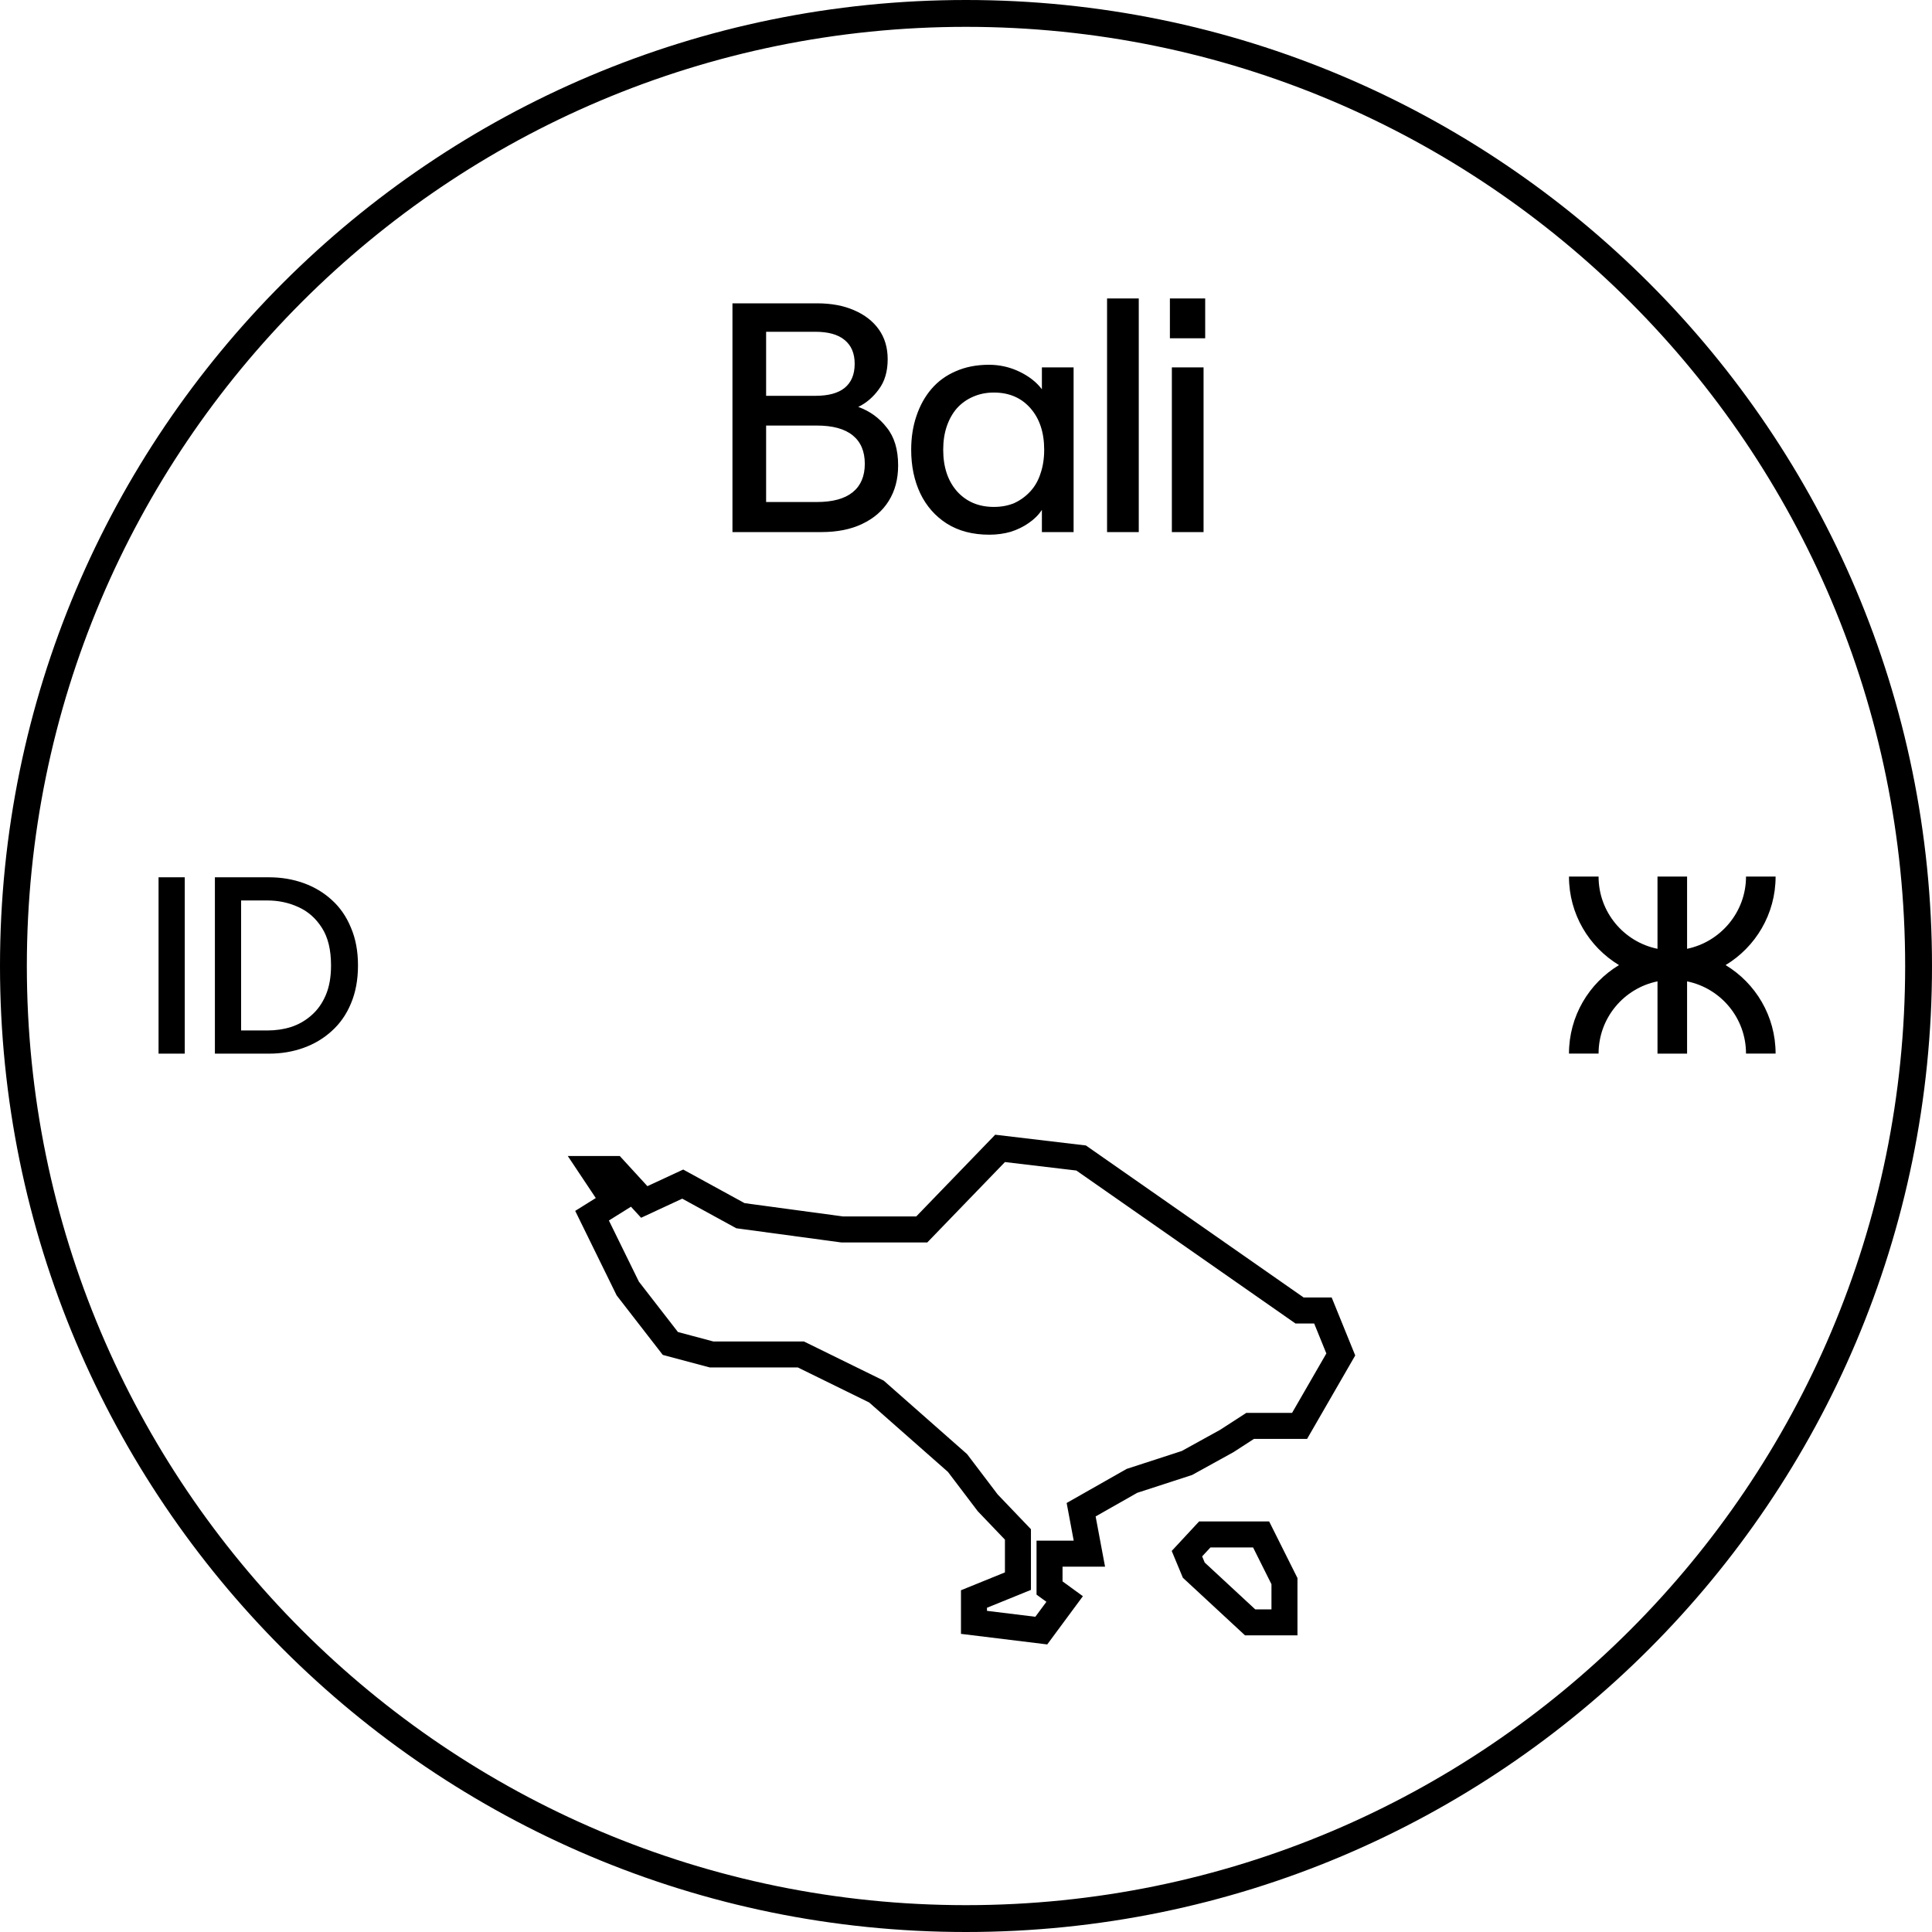
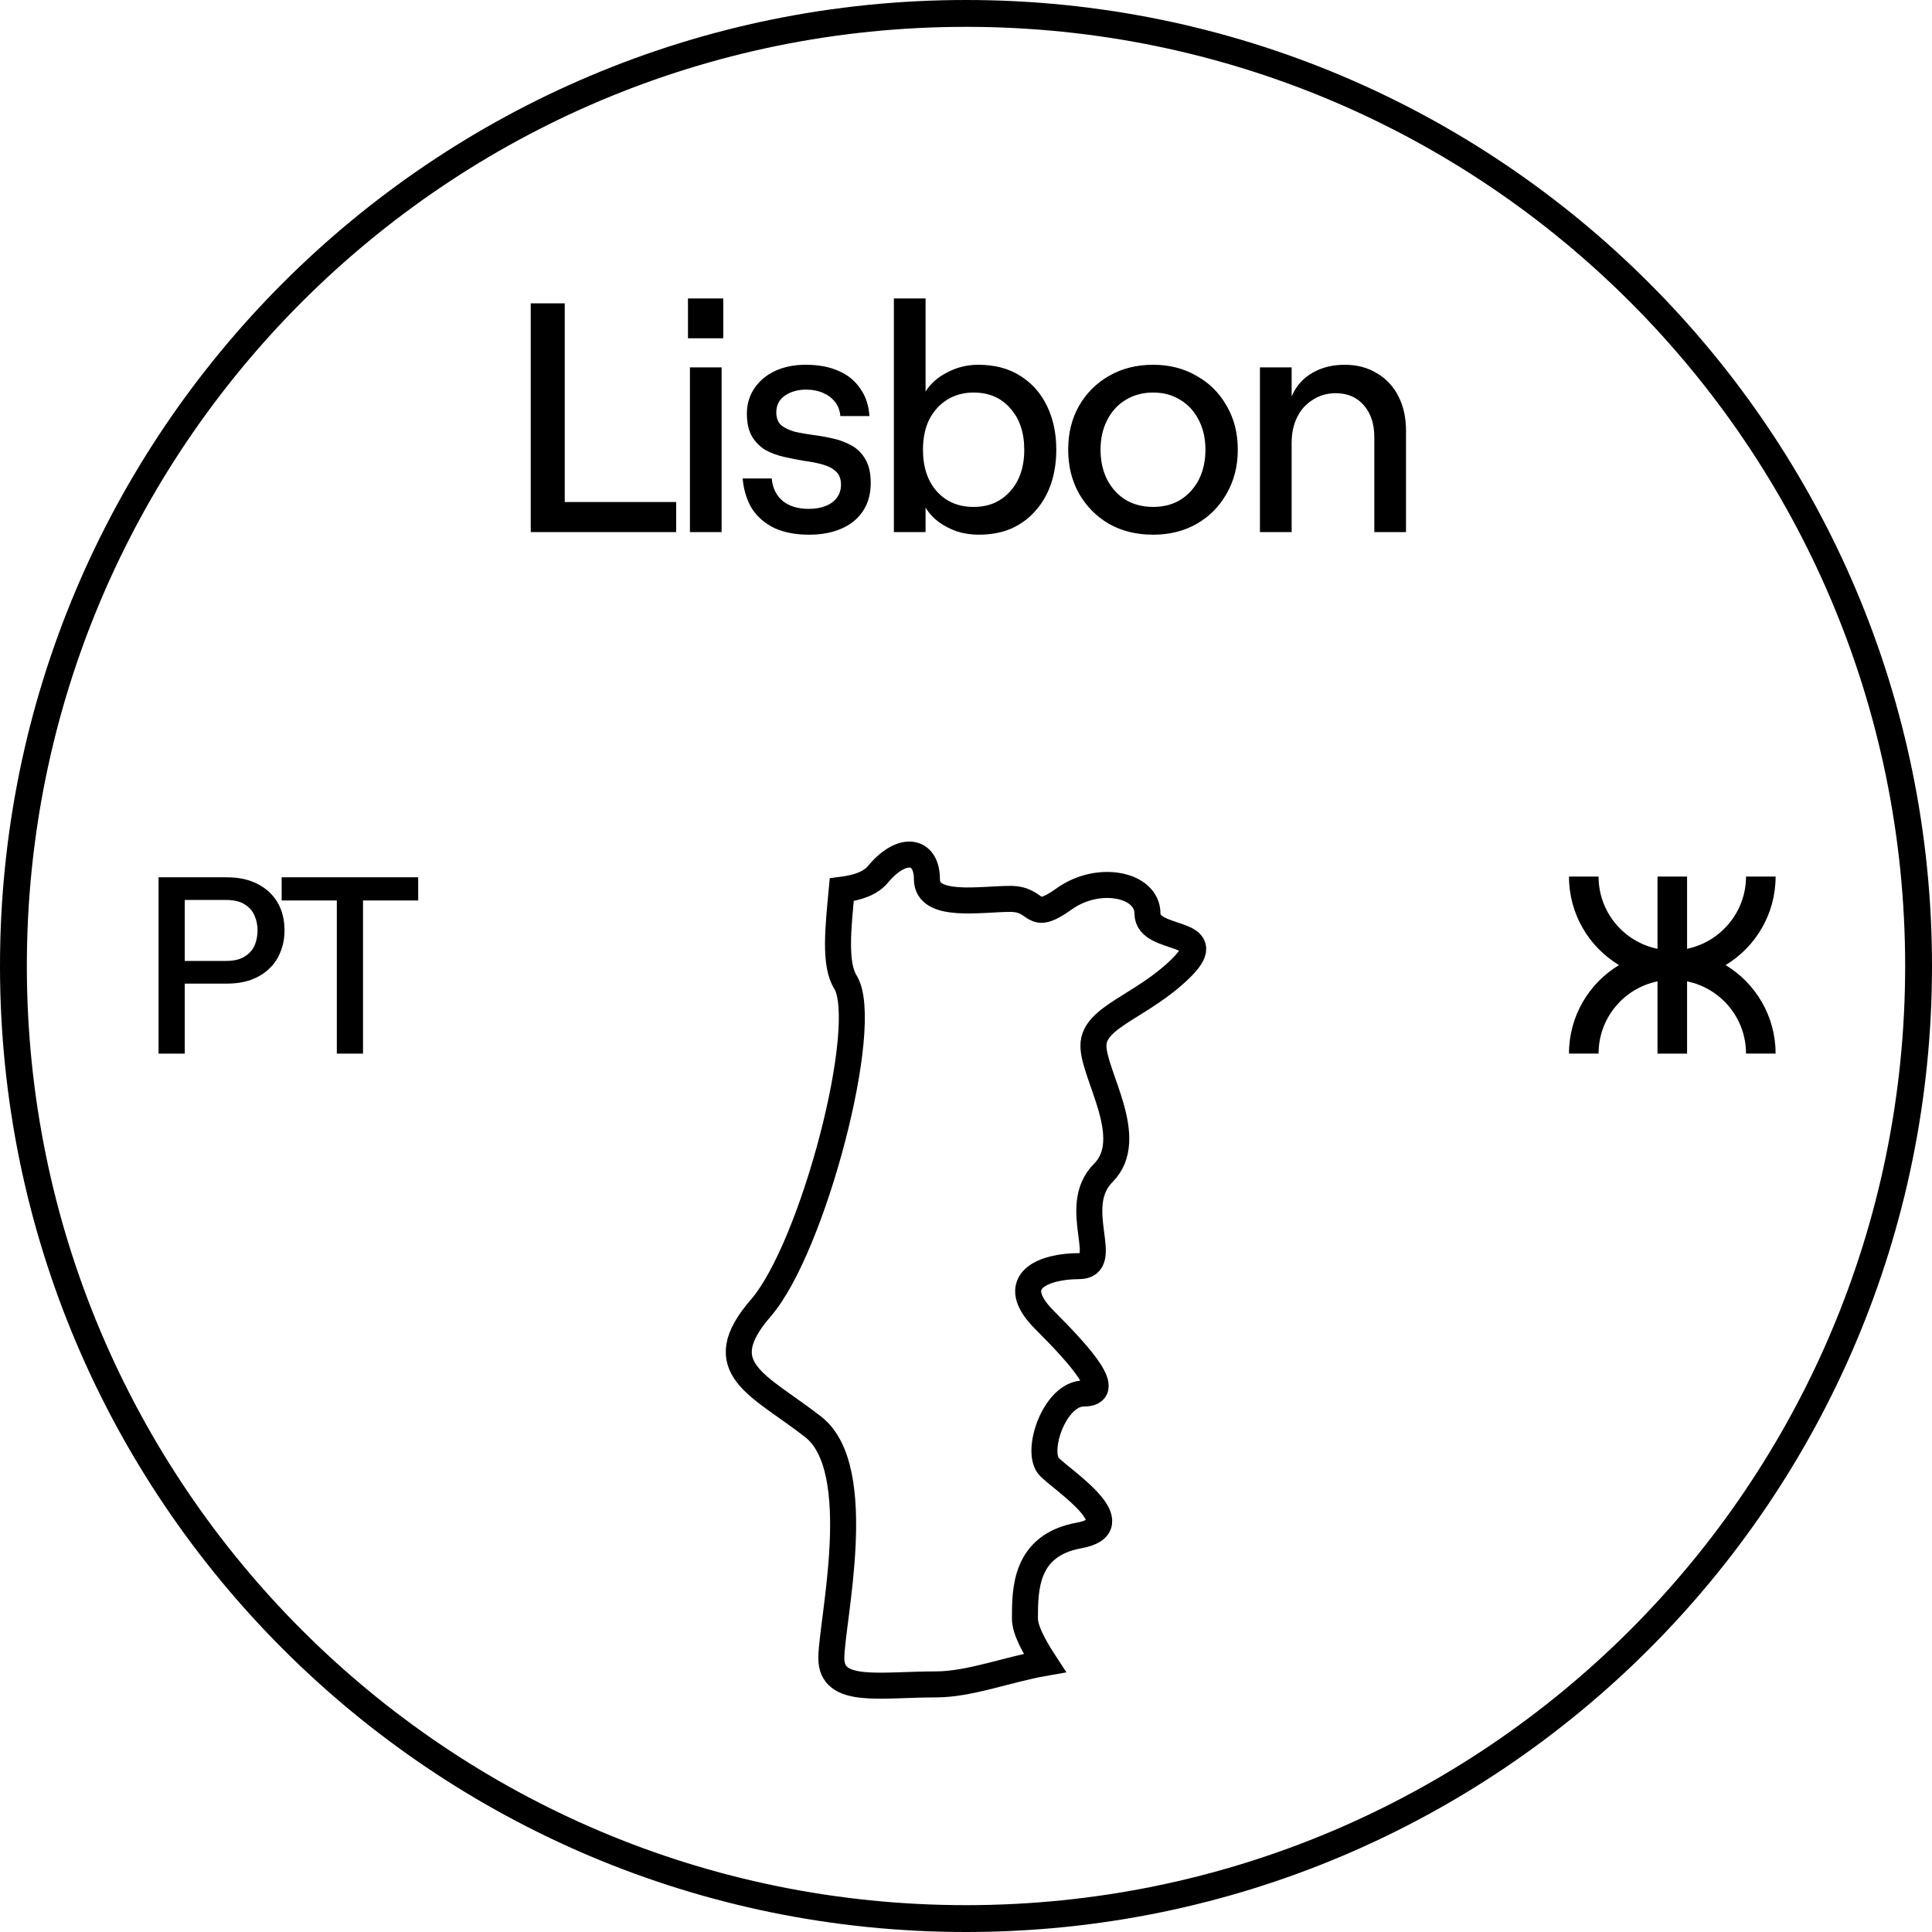
<svg xmlns="http://www.w3.org/2000/svg" width="2303" height="2303" viewBox="0 0 2303 2303" fill="none">
  <rect x="16" y="16" width="2271" height="2271" rx="1135.5" stroke="black" stroke-width="32" />
-   <path d="M873.109 634.258V361.583H973.999C990.879 361.583 1005.55 364.31 1018.02 369.763C1030.74 375.217 1040.61 382.878 1047.62 392.746C1054.63 402.614 1058.14 414.43 1058.14 428.194C1058.14 442.736 1054.63 454.682 1047.62 464.031C1040.87 473.38 1032.69 480.391 1023.08 485.066C1036.84 490 1048.14 498.18 1056.97 509.606C1066.06 520.773 1070.6 535.835 1070.6 554.793C1070.6 571.153 1066.84 585.306 1059.31 597.252C1052.04 608.938 1041.52 618.027 1027.75 624.519C1014.25 631.012 998.02 634.258 979.063 634.258H873.109ZM913.232 598.421H973.61C992.567 598.421 1006.85 594.525 1016.46 586.734C1026.07 578.944 1030.87 567.647 1030.87 552.845C1030.87 538.043 1026.07 526.746 1016.46 518.955C1006.85 511.165 992.567 507.269 973.61 507.269H913.232V598.421ZM913.232 471.822H972.051C987.373 471.822 998.929 468.705 1006.72 462.473C1014.77 455.98 1018.8 446.372 1018.8 433.647C1018.8 421.182 1014.77 411.703 1006.72 405.211C998.929 398.719 987.243 395.473 971.662 395.473H913.232V471.822ZM1179.26 637.374C1159.52 637.374 1142.64 632.959 1128.62 624.13C1114.85 615.3 1104.34 603.355 1097.06 588.293C1089.79 572.971 1086.16 555.572 1086.16 536.095C1086.16 521.552 1088.24 508.178 1092.39 495.973C1096.55 483.508 1102.52 472.73 1110.31 463.641C1118.1 454.552 1127.71 447.541 1139.13 442.606C1150.82 437.413 1164.06 434.816 1178.87 434.816C1191.59 434.816 1203.67 437.542 1215.09 442.996C1226.52 448.449 1235.48 455.461 1241.97 464.031V437.932H1279.76V634.258H1241.97V607.769C1238.08 613.742 1232.88 618.936 1226.39 623.351C1220.16 627.766 1213.02 631.271 1204.97 633.868C1196.92 636.205 1188.35 637.374 1179.26 637.374ZM1184.71 604.264C1193.8 604.264 1201.98 602.705 1209.25 599.589C1216.52 596.213 1222.88 591.539 1228.34 585.566C1233.79 579.593 1237.82 572.452 1240.41 564.141C1243.27 555.831 1244.7 546.483 1244.7 536.095C1244.7 515.579 1239.25 499.089 1228.34 486.624C1217.43 474.159 1202.89 467.926 1184.71 467.926C1175.62 467.926 1167.31 469.614 1159.78 472.99C1152.51 476.106 1146.15 480.651 1140.69 486.624C1135.5 492.597 1131.47 499.738 1128.62 508.048C1125.76 516.358 1124.33 525.707 1124.33 536.095C1124.33 556.61 1129.79 573.101 1140.69 585.566C1151.86 598.031 1166.53 604.264 1184.71 604.264ZM1319.65 634.258V355.74H1357.44V634.258H1319.65ZM1396.89 634.258V437.932H1434.68V634.258H1396.89ZM1394.55 355.74H1436.62V403.263H1394.55V355.74Z" fill="black" />
-   <path d="M189 1255.97V1045.76H220.231V1255.97H189ZM220.231 1073.39H189V1045.76H220.231V1073.39ZM220.231 1255.97H189V1228.34H220.231V1255.97ZM256.167 1255.97V1045.76H320.73C335.345 1045.76 349.058 1048.07 361.871 1052.67C374.683 1057.27 385.894 1063.98 395.504 1072.79C405.313 1081.6 412.921 1092.61 418.326 1105.82C423.931 1118.83 426.734 1133.85 426.734 1150.87C426.734 1167.88 423.931 1183 418.326 1196.21C412.921 1209.22 405.313 1220.13 395.504 1228.94C385.894 1237.75 374.683 1244.46 361.871 1249.06C349.058 1253.67 335.345 1255.97 320.73 1255.97H256.167ZM287.398 1228.34H318.929C328.738 1228.34 338.147 1226.94 347.156 1224.14C356.165 1221.13 364.173 1216.53 371.18 1210.32C378.387 1204.12 384.092 1196.11 388.297 1186.3C392.501 1176.49 394.603 1164.68 394.603 1150.87C394.603 1132.25 390.999 1117.33 383.792 1106.12C376.585 1094.71 367.176 1086.4 355.565 1081.2C344.153 1075.99 331.941 1073.39 318.929 1073.39H287.398V1228.34Z" fill="black" />
+   <path d="M632.663 634.258V361.583H673.175V598.421H806.006V634.258H632.663ZM822.418 634.258V437.932H860.203V634.258H822.418ZM820.081 355.74H862.151V403.263H820.081V355.74ZM964.319 637.374C948.478 637.374 934.844 634.777 923.418 629.583C911.991 624.13 903.032 616.469 896.54 606.601C890.307 596.473 886.541 584.397 885.243 570.374H919.912C920.95 581.8 925.365 590.76 933.156 597.252C940.947 603.485 951.204 606.601 963.929 606.601C971.72 606.601 978.472 605.432 984.185 603.095C990.158 600.758 994.702 597.382 997.819 592.967C1000.94 588.552 1002.49 583.488 1002.49 577.775C1002.49 570.764 1000.42 565.44 996.261 561.804C992.365 558.169 987.042 555.442 980.29 553.624C973.797 551.806 966.526 550.378 958.476 549.339C950.685 548.041 942.764 546.483 934.714 544.665C926.664 542.847 919.262 540.12 912.511 536.484C906.018 532.589 900.695 527.265 896.54 520.513C892.385 513.502 890.307 504.413 890.307 493.246C890.307 481.82 893.293 471.692 899.266 462.862C905.239 454.033 913.419 447.151 923.807 442.217C934.454 437.283 946.66 434.816 960.423 434.816C975.745 434.816 988.859 437.283 999.766 442.217C1010.67 446.891 1019.24 453.903 1025.48 463.252C1031.97 472.341 1035.6 483.248 1036.38 495.973H1001.71C1001.19 489.48 999.117 483.897 995.482 479.223C991.846 474.548 987.042 470.913 981.069 468.316C975.096 465.719 968.344 464.42 960.813 464.42C951.204 464.42 942.894 466.758 935.883 471.432C928.871 476.106 925.365 482.858 925.365 491.688C925.365 498.18 927.313 503.244 931.208 506.88C935.363 510.256 940.817 512.853 947.569 514.67C954.321 516.229 961.722 517.527 969.772 518.566C977.823 519.605 985.743 521.033 993.534 522.851C1001.58 524.669 1008.99 527.525 1015.74 531.42C1022.49 535.316 1027.81 540.769 1031.71 547.781C1035.86 554.793 1037.94 564.141 1037.94 575.828C1037.94 585.176 1036.25 593.746 1032.88 601.537C1029.5 609.068 1024.57 615.56 1018.07 621.014C1011.84 626.207 1004.18 630.233 995.092 633.089C986.003 635.946 975.745 637.374 964.319 637.374ZM1166.42 637.374C1157.59 637.374 1149.02 636.076 1140.71 633.479C1132.66 630.622 1125.39 626.857 1118.89 622.182C1112.4 617.248 1107.21 611.535 1103.31 605.043V634.258H1065.53V355.74H1103.31V466.758C1109.29 457.149 1117.99 449.488 1129.41 443.775C1140.84 437.802 1153.04 434.816 1166.03 434.816C1185.76 434.816 1202.51 439.23 1216.28 448.06C1230.3 456.889 1240.95 468.965 1248.22 484.287C1255.49 499.349 1259.13 516.618 1259.13 536.095C1259.13 550.638 1257.05 564.141 1252.89 576.607C1248.74 588.812 1242.64 599.459 1234.59 608.548C1226.8 617.638 1217.19 624.779 1205.76 629.973C1194.33 634.907 1181.22 637.374 1166.42 637.374ZM1160.57 604.264C1169.66 604.264 1177.84 602.705 1185.12 599.589C1192.65 596.213 1199.01 591.539 1204.2 585.566C1209.66 579.593 1213.81 572.452 1216.67 564.141C1219.52 555.831 1220.95 546.483 1220.95 536.095C1220.95 515.579 1215.37 499.089 1204.2 486.624C1193.3 474.159 1178.75 467.926 1160.57 467.926C1148.63 467.926 1138.11 470.783 1129.02 476.496C1119.93 482.209 1112.79 490.13 1107.6 500.258C1102.66 510.386 1100.2 522.331 1100.2 536.095C1100.2 556.61 1105.65 573.101 1116.56 585.566C1127.72 598.031 1142.4 604.264 1160.57 604.264ZM1374.59 637.374C1354.86 637.374 1337.33 633.089 1322.01 624.519C1306.94 615.69 1295 603.614 1286.17 588.293C1277.6 572.971 1273.31 555.572 1273.31 536.095C1273.31 516.358 1277.6 498.959 1286.17 483.897C1295 468.575 1306.94 456.63 1322.01 448.06C1337.33 439.23 1354.86 434.816 1374.59 434.816C1394.07 434.816 1411.34 439.23 1426.4 448.06C1441.72 456.63 1453.67 468.575 1462.24 483.897C1471.07 498.959 1475.48 516.358 1475.48 536.095C1475.48 555.572 1471.07 572.971 1462.24 588.293C1453.67 603.614 1441.72 615.69 1426.4 624.519C1411.34 633.089 1394.07 637.374 1374.59 637.374ZM1374.59 604.264C1387.06 604.264 1397.97 601.407 1407.31 595.694C1416.66 589.721 1423.93 581.671 1429.13 571.543C1434.32 561.155 1436.92 549.339 1436.92 536.095C1436.92 522.851 1434.32 511.165 1429.13 501.037C1423.93 490.649 1416.66 482.599 1407.31 476.886C1397.97 470.913 1387.06 467.926 1374.59 467.926C1362.13 467.926 1351.09 470.913 1341.48 476.886C1332.13 482.599 1324.86 490.649 1319.67 501.037C1314.48 511.165 1311.88 522.851 1311.88 536.095C1311.88 549.339 1314.48 561.155 1319.67 571.543C1324.86 581.671 1332.13 589.721 1341.48 595.694C1351.09 601.407 1362.13 604.264 1374.59 604.264ZM1501.88 634.258V437.932H1539.67V472.601C1544.86 460.395 1553.04 451.046 1564.21 444.554C1575.38 438.062 1588.23 434.816 1602.77 434.816C1617.58 434.816 1630.43 438.192 1641.34 444.944C1652.5 451.436 1661.07 460.655 1667.05 472.601C1673.02 484.287 1676.01 497.92 1676.01 513.502V634.258H1638.22V520.903C1638.22 505.322 1634.07 492.727 1625.76 483.118C1617.45 473.51 1606.28 468.705 1592.26 468.705C1582.13 468.705 1573.04 471.302 1564.99 476.496C1556.94 481.43 1550.71 488.312 1546.29 497.141C1541.88 505.971 1539.67 516.229 1539.67 527.915V634.258H1501.88Z" fill="black" />
+   <g filter="url(#filter0_d_875_2346)">
+     <path fill-rule="evenodd" clip-rule="evenodd" d="M1286.12 1830.34C1350.27 1818.77 1268.5 1766.16 1250.96 1748.69C1233.41 1731.15 1256.78 1661.08 1291.88 1661.08C1326.83 1661.08 1291.88 1620.25 1245.06 1573.4C1198.39 1526.68 1245.06 1509.28 1286.05 1509.28C1326.83 1509.28 1274.33 1439.21 1315.04 1398.24C1355.96 1357.35 1303.39 1281.59 1303.39 1246.51C1303.39 1211.65 1361.85 1199.87 1408.66 1153.22C1455.34 1106.43 1367.82 1123.97 1367.82 1088.97C1367.82 1053.96 1309.28 1042.18 1268.51 1071.5C1227.52 1100.75 1239.31 1071.5 1204.22 1071.5C1169.13 1071.5 1104.91 1083.21 1104.91 1048.07C1104.91 1012.86 1075.71 1007.31 1046.58 1042.18C1037.98 1052.58 1023.28 1058.05 1003.38 1060.62C999.077 1106.36 994.361 1148.99 1007.75 1170.62C1038.88 1221.01 969.256 1487.24 906.909 1559.19C844.494 1631.14 904.621 1650.4 969.256 1700.8C1034.1 1751.19 990.963 1933.48 990.963 1976.59C990.963 2019.85 1048.52 2007.85 1115.72 2007.85C1155.74 2007.85 1200.96 1990.04 1245.34 1982.28C1232.23 1962.25 1221.76 1942.56 1221.76 1929.53C1221.76 1894.53 1221.76 1842.06 1286.12 1830.34Z" stroke="black" stroke-width="31" />
+   </g>
+   <path d="M189 1255.97V1045.76H270.38C284.794 1045.76 297.106 1048.47 307.316 1053.87C317.726 1059.28 325.634 1066.68 331.039 1076.09C336.444 1085.5 339.147 1096.51 339.147 1109.13C339.147 1118.33 337.545 1126.84 334.342 1134.65C331.339 1142.46 326.835 1149.16 320.829 1154.77C315.023 1160.38 307.816 1164.78 299.208 1167.98C290.8 1170.99 281.19 1172.49 270.38 1172.49H220.231V1255.97H189ZM220.231 1145.46H269.479C278.688 1145.46 285.995 1143.76 291.4 1140.36C297.006 1136.95 301.01 1132.55 303.412 1127.14C305.814 1121.54 307.015 1115.53 307.015 1109.13C307.015 1102.72 305.814 1096.81 303.412 1091.41C301.01 1085.8 297.006 1081.3 291.4 1077.89C285.995 1074.49 278.688 1072.79 269.479 1072.79H220.231V1145.46ZM401.505 1255.97V1073.39H335.74V1045.76H498.5V1073.39H432.735V1255.97H401.505Z" fill="black" />
  <path d="M2081.3 1255.93H2116.57C2116.57 1211.16 2092.68 1171.97 2056.96 1150.41C2092.68 1128.85 2116.57 1089.66 2116.57 1044.89H2081.3C2081.3 1087.25 2050.95 1122.7 2011.05 1131V1044.89H1975.79V1131C1935.7 1122.84 1905.54 1087.39 1905.54 1044.89H1870.27C1870.27 1089.66 1894.16 1128.85 1929.88 1150.41C1894.15 1171.97 1870.27 1211.16 1870.27 1255.93H1905.54C1905.54 1213.43 1935.7 1177.98 1975.79 1169.81V1255.97H2011.05V1169.81C2051.14 1177.98 2081.3 1213.43 2081.3 1255.93Z" fill="black" />
-   <path d="M748.321 1535.95L705.742 1449.15L731.945 1432.78L705.742 1393.47H731.945L767.974 1432.78L813.828 1411.49L882.609 1449.15L1003.8 1465.53H1098.78L1192.12 1368.91L1288.75 1380.37L1549.13 1562.15H1576.97L1598.26 1614.55L1549.13 1699.71H1490.18L1462.34 1717.73L1414.85 1743.93L1349.34 1765.22L1288.75 1799.61L1298.57 1852.01H1251.08V1892.95L1269.09 1906.06L1241.25 1943.72L1161.01 1933.9V1906.06L1213.41 1884.77V1852.01V1829.09L1177.39 1791.42L1141.36 1743.93L1044.74 1658.77L954.666 1614.55H848.218L799.089 1601.45L748.321 1535.95Z" stroke="black" stroke-width="31" />
-   <path d="M1436.13 1829.09L1414.85 1852.01L1423.03 1871.67L1490.18 1933.9H1531.12V1884.77L1503.28 1829.09H1472.16H1436.13Z" stroke="black" stroke-width="31" />
+   <defs>
+     <filter id="filter0_d_875_2346" x="861.129" y="1001.16" width="580.742" height="1029.72" filterUnits="userSpaceOnUse" color-interpolation-filters="sRGB">
+       <feFlood flood-opacity="0" result="BackgroundImageFix" />
+       <feColorMatrix in="SourceAlpha" type="matrix" values="0 0 0 0 0 0 0 0 0 0 0 0 0 0 0 0 0 0 127 0" result="hardAlpha" />
+       <feOffset dy="2" />
+       <feGaussianBlur stdDeviation="2" />
+       <feColorMatrix type="matrix" values="0 0 0 0 0 0 0 0 0 0 0 0 0 0 0 0 0 0 0.01 0" />
+       <feBlend mode="normal" in2="BackgroundImageFix" result="effect1_dropShadow_875_2346" />
+       <feBlend mode="normal" in="SourceGraphic" in2="effect1_dropShadow_875_2346" result="shape" />
+     </filter>
+   </defs>
</svg>
